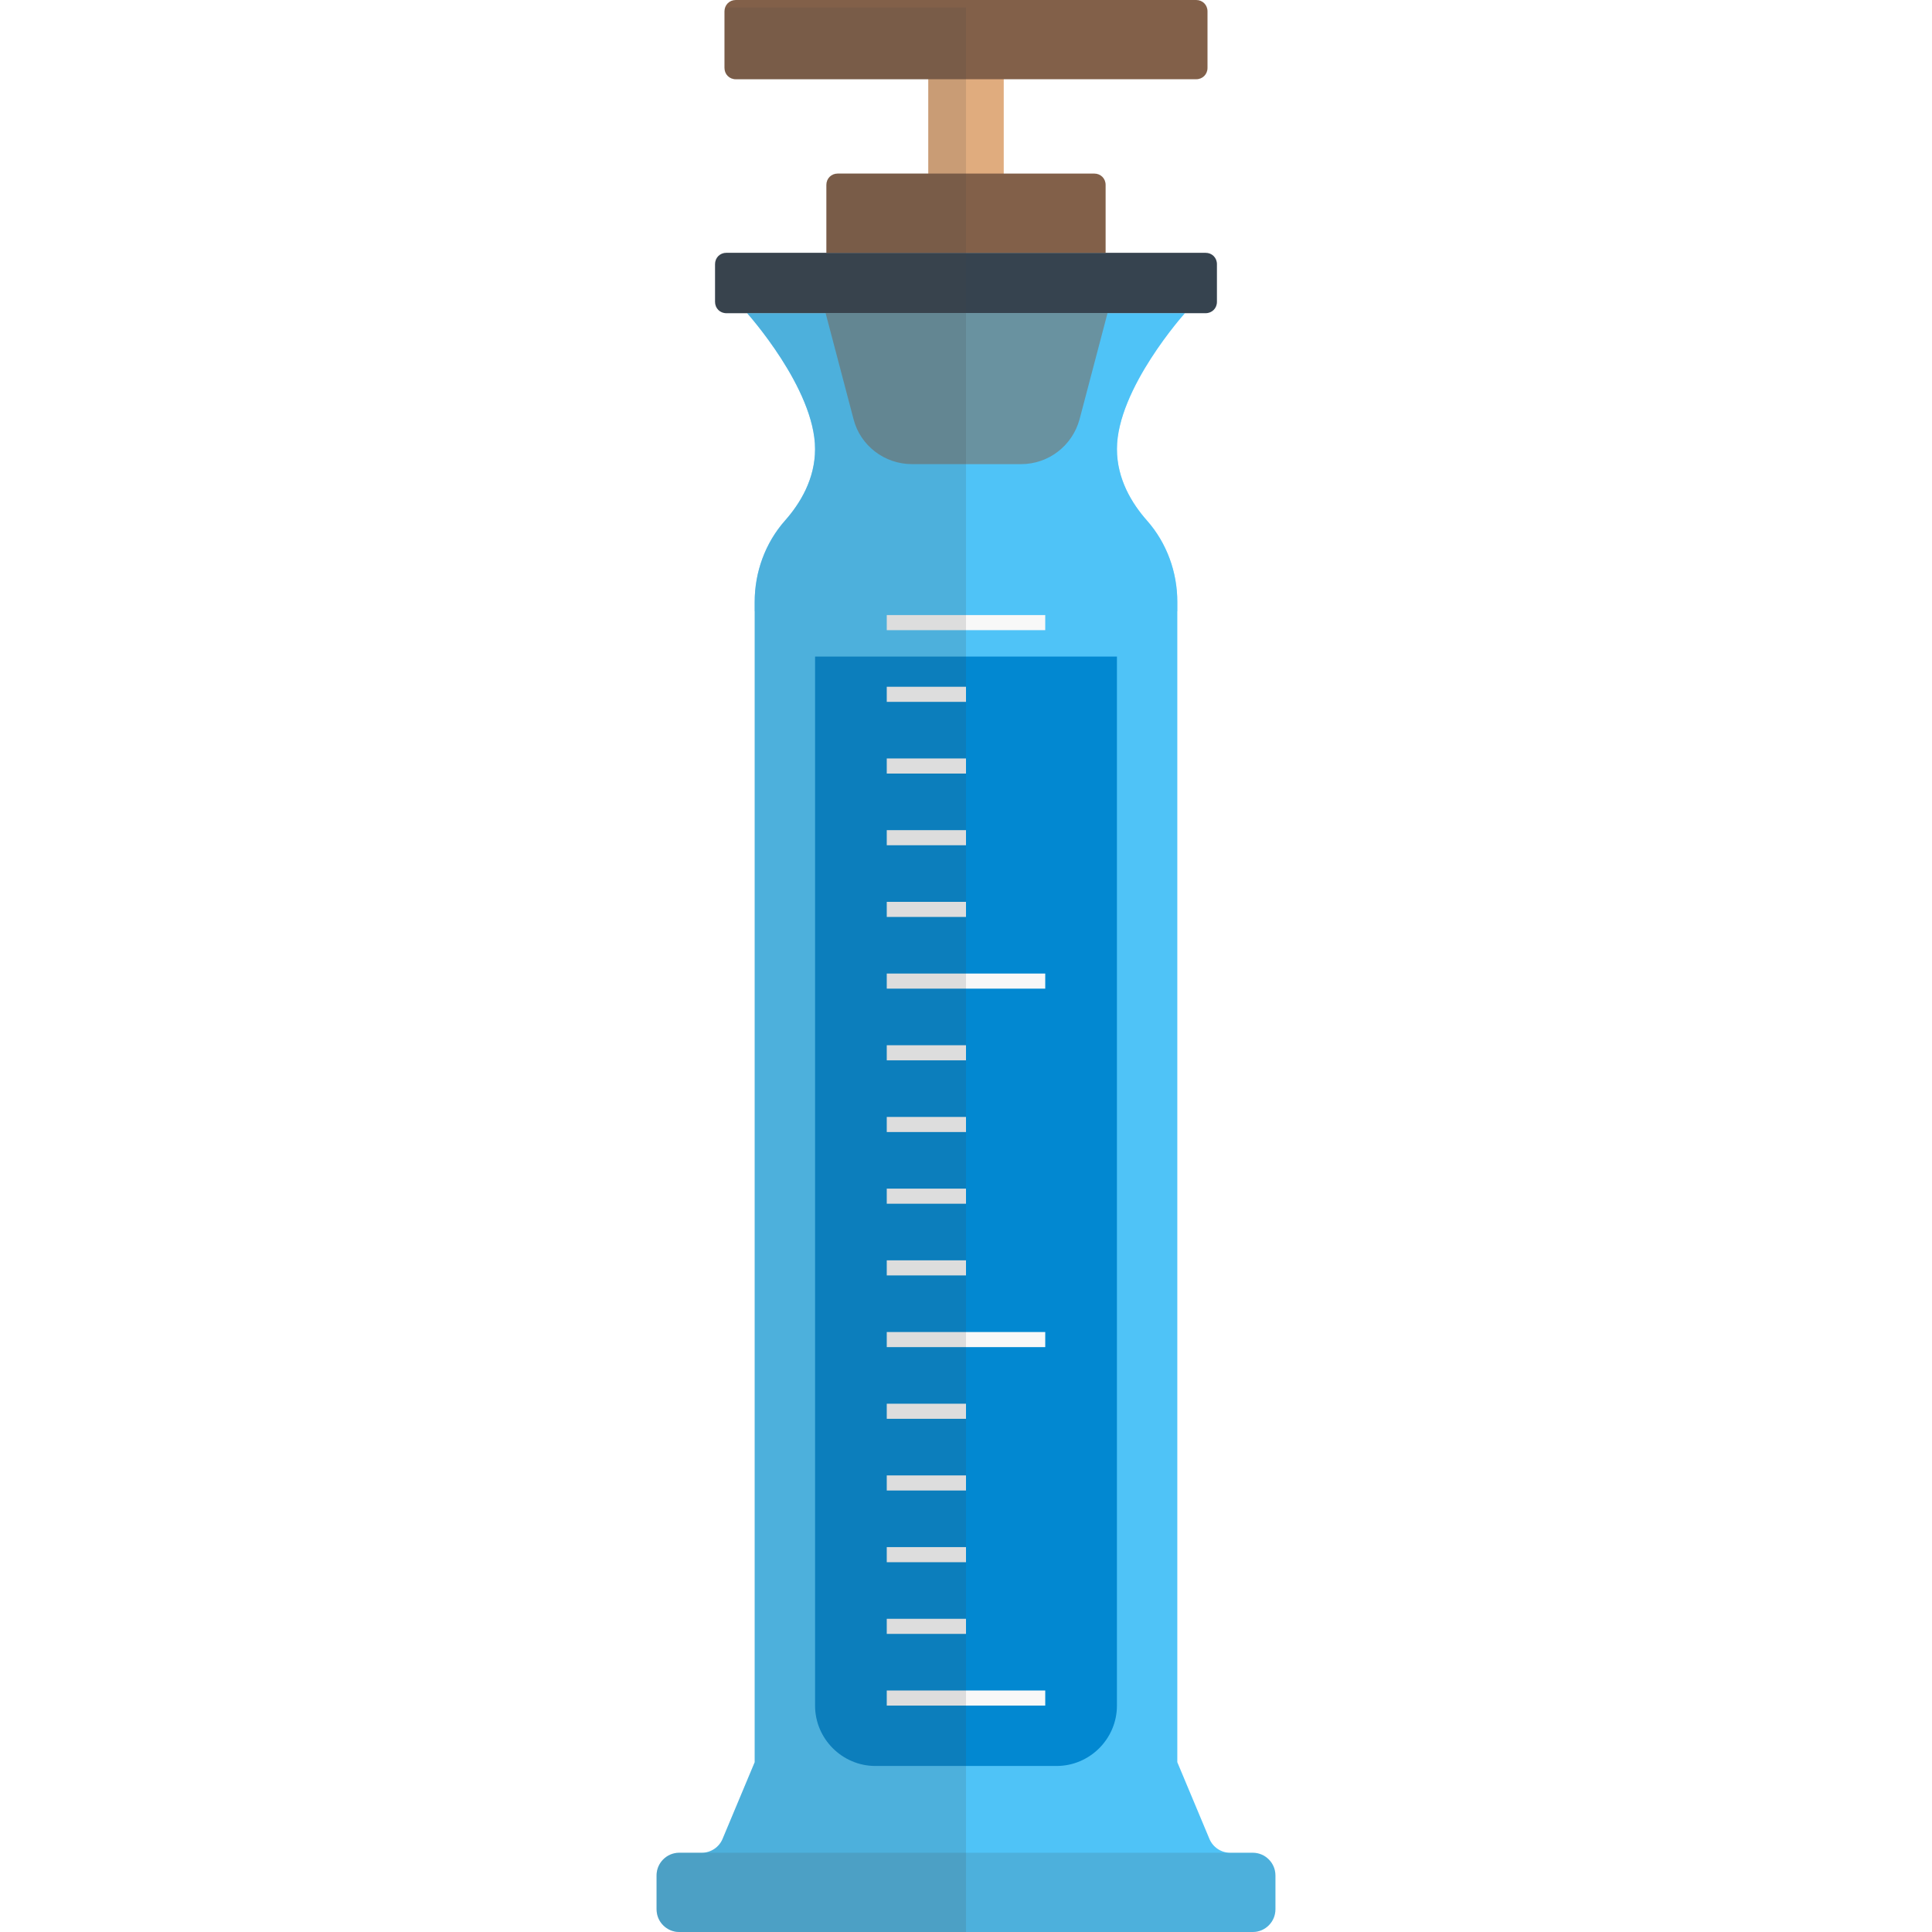
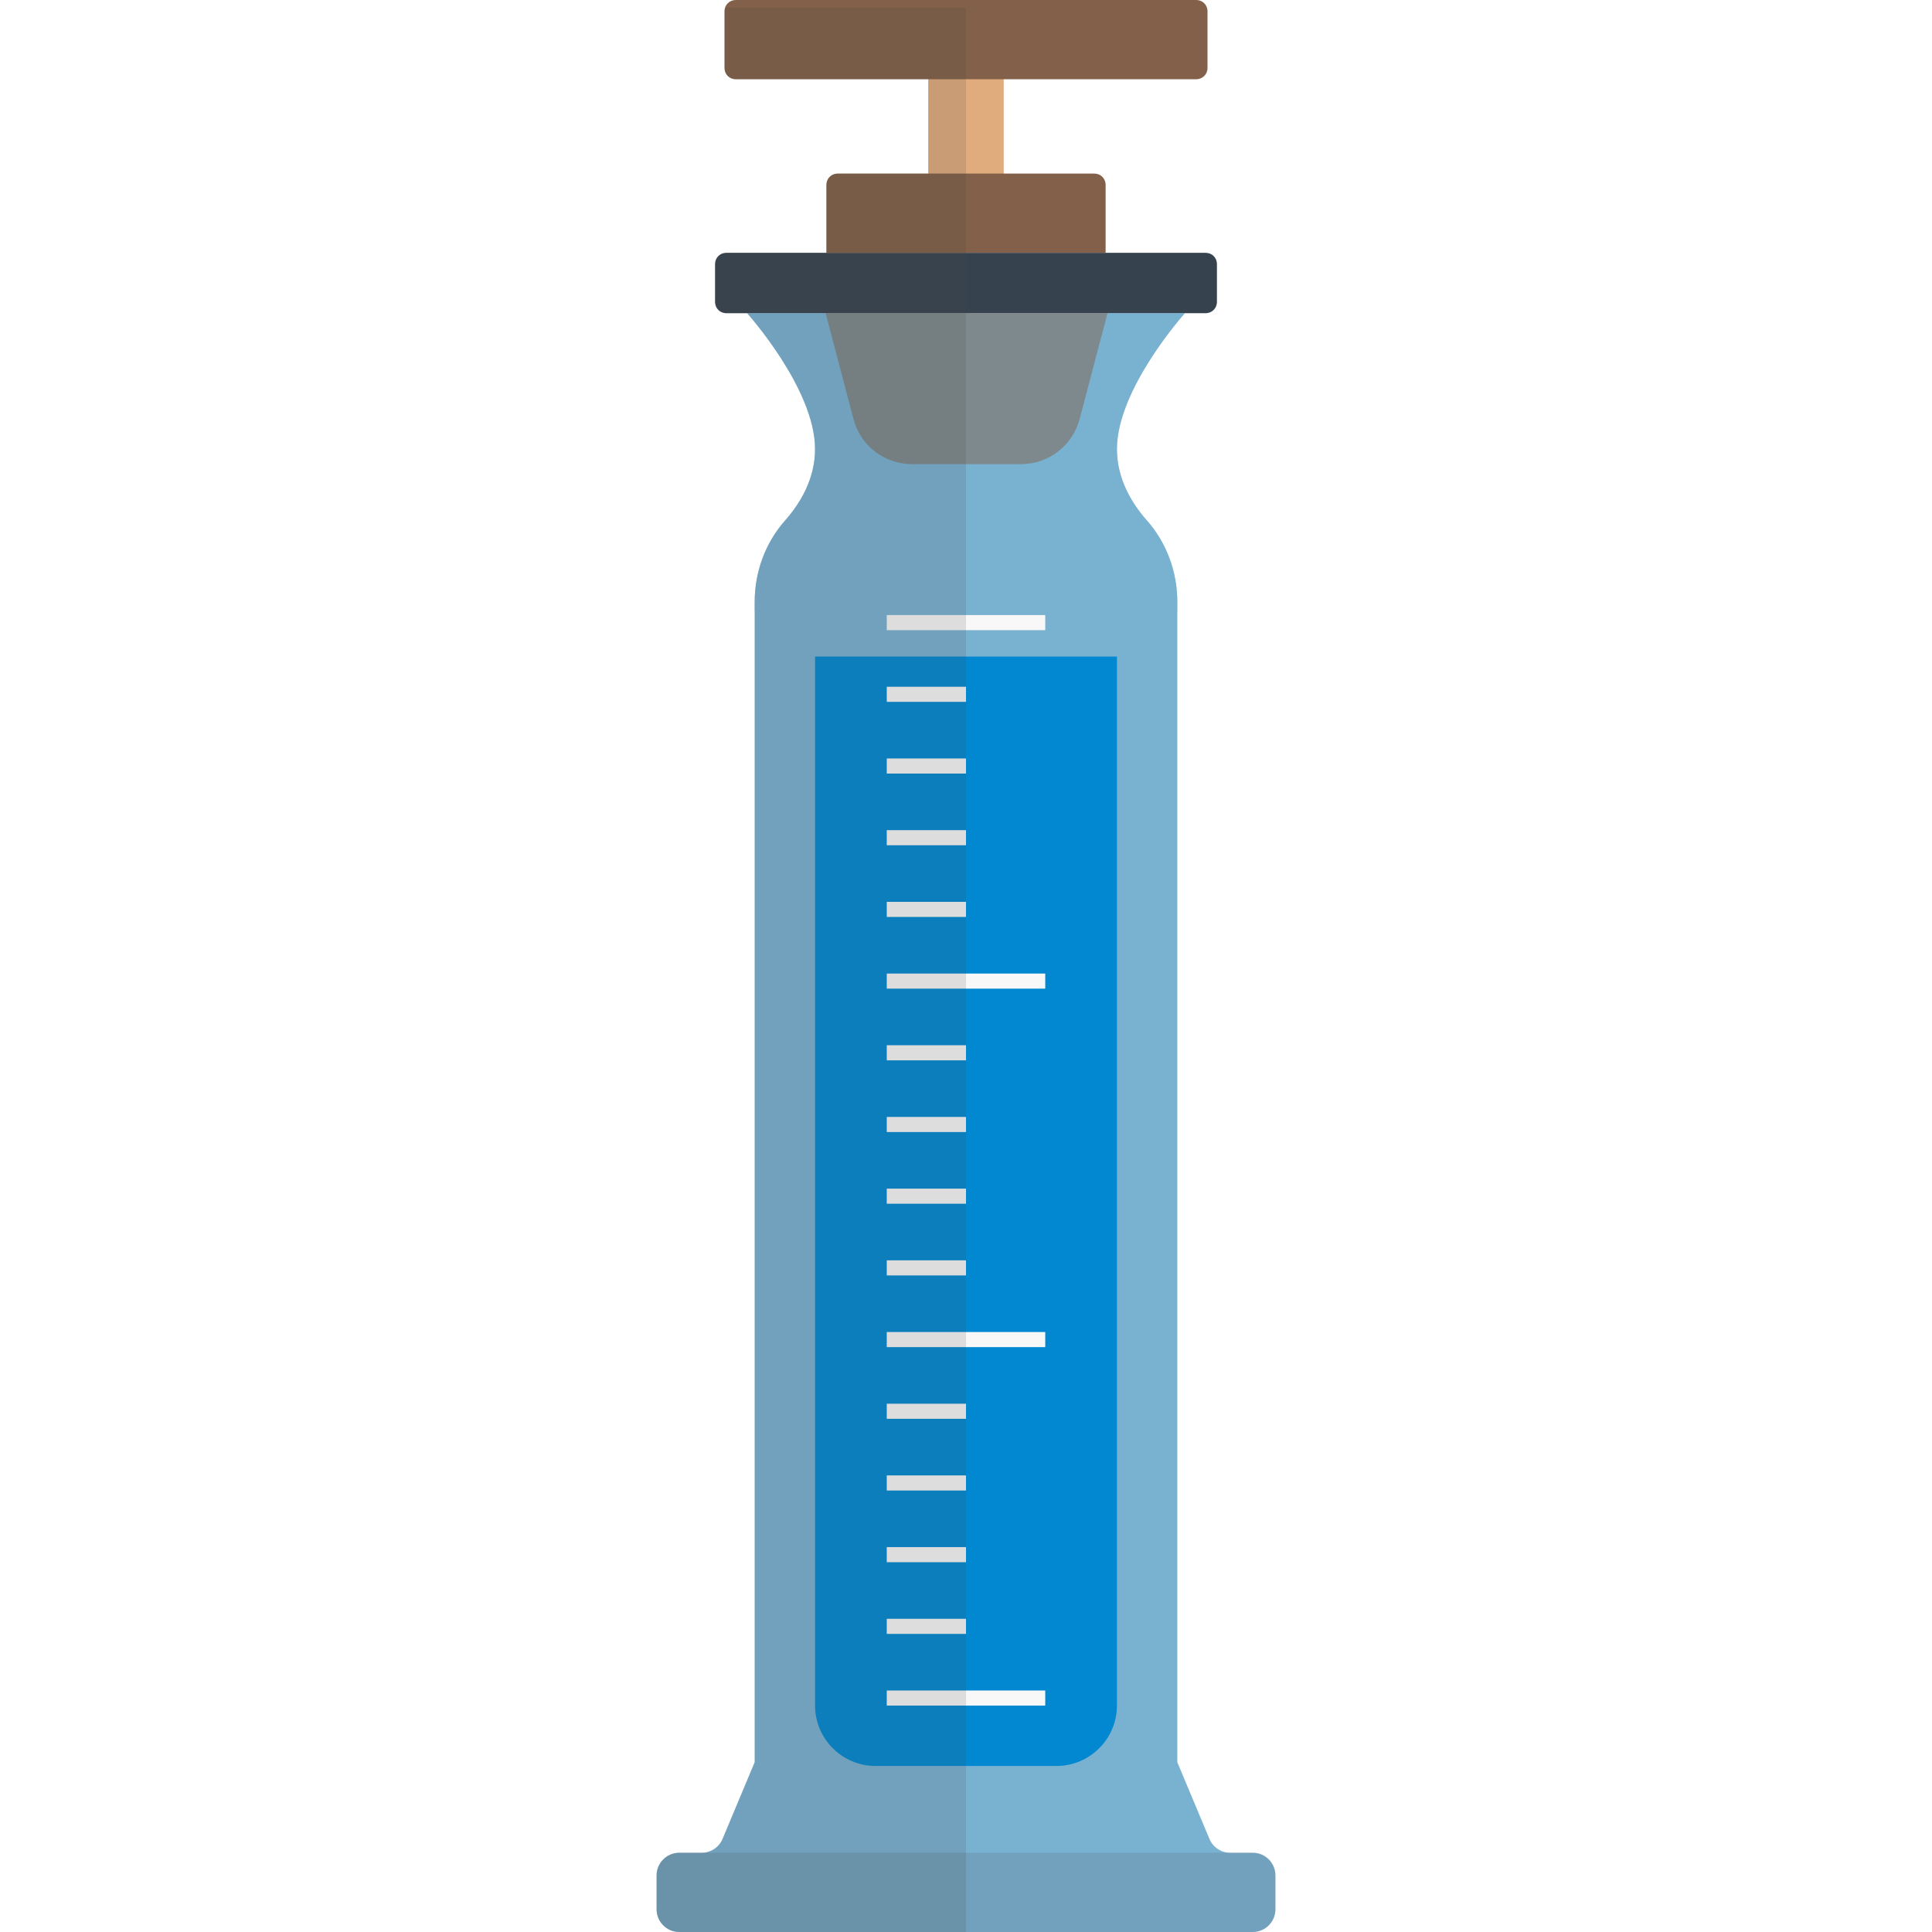
<svg xmlns="http://www.w3.org/2000/svg" version="1.1" x="0" y="0" viewBox="0 0 512 512" xml:space="preserve">
  <style type="text/css">.st2{opacity:.15;fill:#444}</style>
-   <path d="M332 491h-6c-2.4 0-4.6-1.5-5.5-3.7L312 467V159.5c0-7.9-2.8-15.6-8-21.5-4-4.5-8-11-8-19 0-16 18-36 18-36H198s18 20 18 36c0 8-4 14.5-8 19-5.2 5.9-8 13.6-8 21.5V467l-8.5 20.3c-.9 2.2-3.1 3.7-5.5 3.7h-6c-3.3 0-6 2.7-6 6v9c0 3.3 2.7 6 6 6h152c3.3 0 6-2.7 6-6v-9c0-3.3-2.7-6-6-6z" fill="#4fc3f7" />
+   <path d="M332 491h-6c-2.4 0-4.6-1.5-5.5-3.7L312 467V159.5c0-7.9-2.8-15.6-8-21.5-4-4.5-8-11-8-19 0-16 18-36 18-36H198s18 20 18 36c0 8-4 14.5-8 19-5.2 5.9-8 13.6-8 21.5V467l-8.5 20.3c-.9 2.2-3.1 3.7-5.5 3.7h-6c-3.3 0-6 2.7-6 6v9c0 3.3 2.7 6 6 6h152c3.3 0 6-2.7 6-6v-9c0-3.3-2.7-6-6-6z" fill="#79b1d1" />
  <path d="M216 174v278c0 8.8 7.2 16 16 16h48c8.8 0 16-7.2 16-16V174h-80z" fill="#0288d1" />
  <path class="st2" d="M338 506v-9c0-3.3-2.7-6-6-6H180c-3.3 0-6 2.7-6 6v9c0 3.3 2.7 6 6 6h152c3.3 0 6-2.7 6-6z" />
  <path d="M319.5 83h-127c-1.7 0-3-1.3-3-3V70c0-1.7 1.3-3 3-3h127c1.7 0 3 1.3 3 3v10c0 1.7-1.3 3-3 3z" fill="#36434f" />
  <path fill="#e0ac7e" d="M246 20h20v27h-20z" />
  <path d="M293 67h-74V49c0-1.7 1.3-3 3-3h68c1.7 0 3 1.3 3 3v18zm-36.7 16h-37.5l7.4 28.1c1.8 7 8.2 11.9 15.5 11.9h28.9c7.3 0 13.6-4.9 15.5-11.9l7.4-28.1h-37.2zM317 21H195c-1.7 0-3-1.3-3-3V3c0-1.7 1.3-3 3-3h122c1.7 0 3 1.3 3 3v15c0 1.7-1.3 3-3 3z" fill="#826049" />
-   <path d="M208 138c-5.2 5.9-8 13.6-8 21.5v2.5h112v-2.5c0-7.9-2.8-15.6-8-21.5-4-4.5-8-11-8-19 0-16 18-36 18-36H198s18 20 18 36c0 8-4 14.5-8 19z" opacity=".5" fill="#4fc3f7" />
+   <path d="M208 138c-5.2 5.9-8 13.6-8 21.5v2.5h112v-2.5c0-7.9-2.8-15.6-8-21.5-4-4.5-8-11-8-19 0-16 18-36 18-36H198s18 20 18 36c0 8-4 14.5-8 19z" opacity=".5" fill="#79b1d1" />
  <path d="M235 448h42v4h-42zm0-95h42v4h-42zm0-95h42v4h-42zm0-95h42v4h-42zm0 266h21v4h-21zm0-19h21v4h-21zm0-19h21v4h-21zm0-19h21v4h-21zm0-38h21v4h-21zm0-19h21v4h-21zm0-19h21v4h-21zm0-19h21v4h-21zm0-38h21v4h-21zm0-19h21v4h-21zm0-19h21v4h-21zm0-19h21v4h-21z" fill="#f8f8f8" />
  <path class="st2" d="M192.2 2c-.1.3-.2.6-.2 1v15c0 1.7 1.3 3 3 3h51v25h-24c-1.7 0-3 1.3-3 3v18h-26.5c-1.7 0-3 1.3-3 3v10c0 1.7 1.3 3 3 3h5.5s18 20 18 36c0 8-4 14.5-8 19-5.2 5.9-8 13.6-8 21.5V467l-8.5 20.3c-.9 2.2-3.1 3.7-5.5 3.7h-6c-3.3 0-6 2.7-6 6v9c0 3.3 2.7 6 6 6h76V2h-63.8z" />
</svg>
